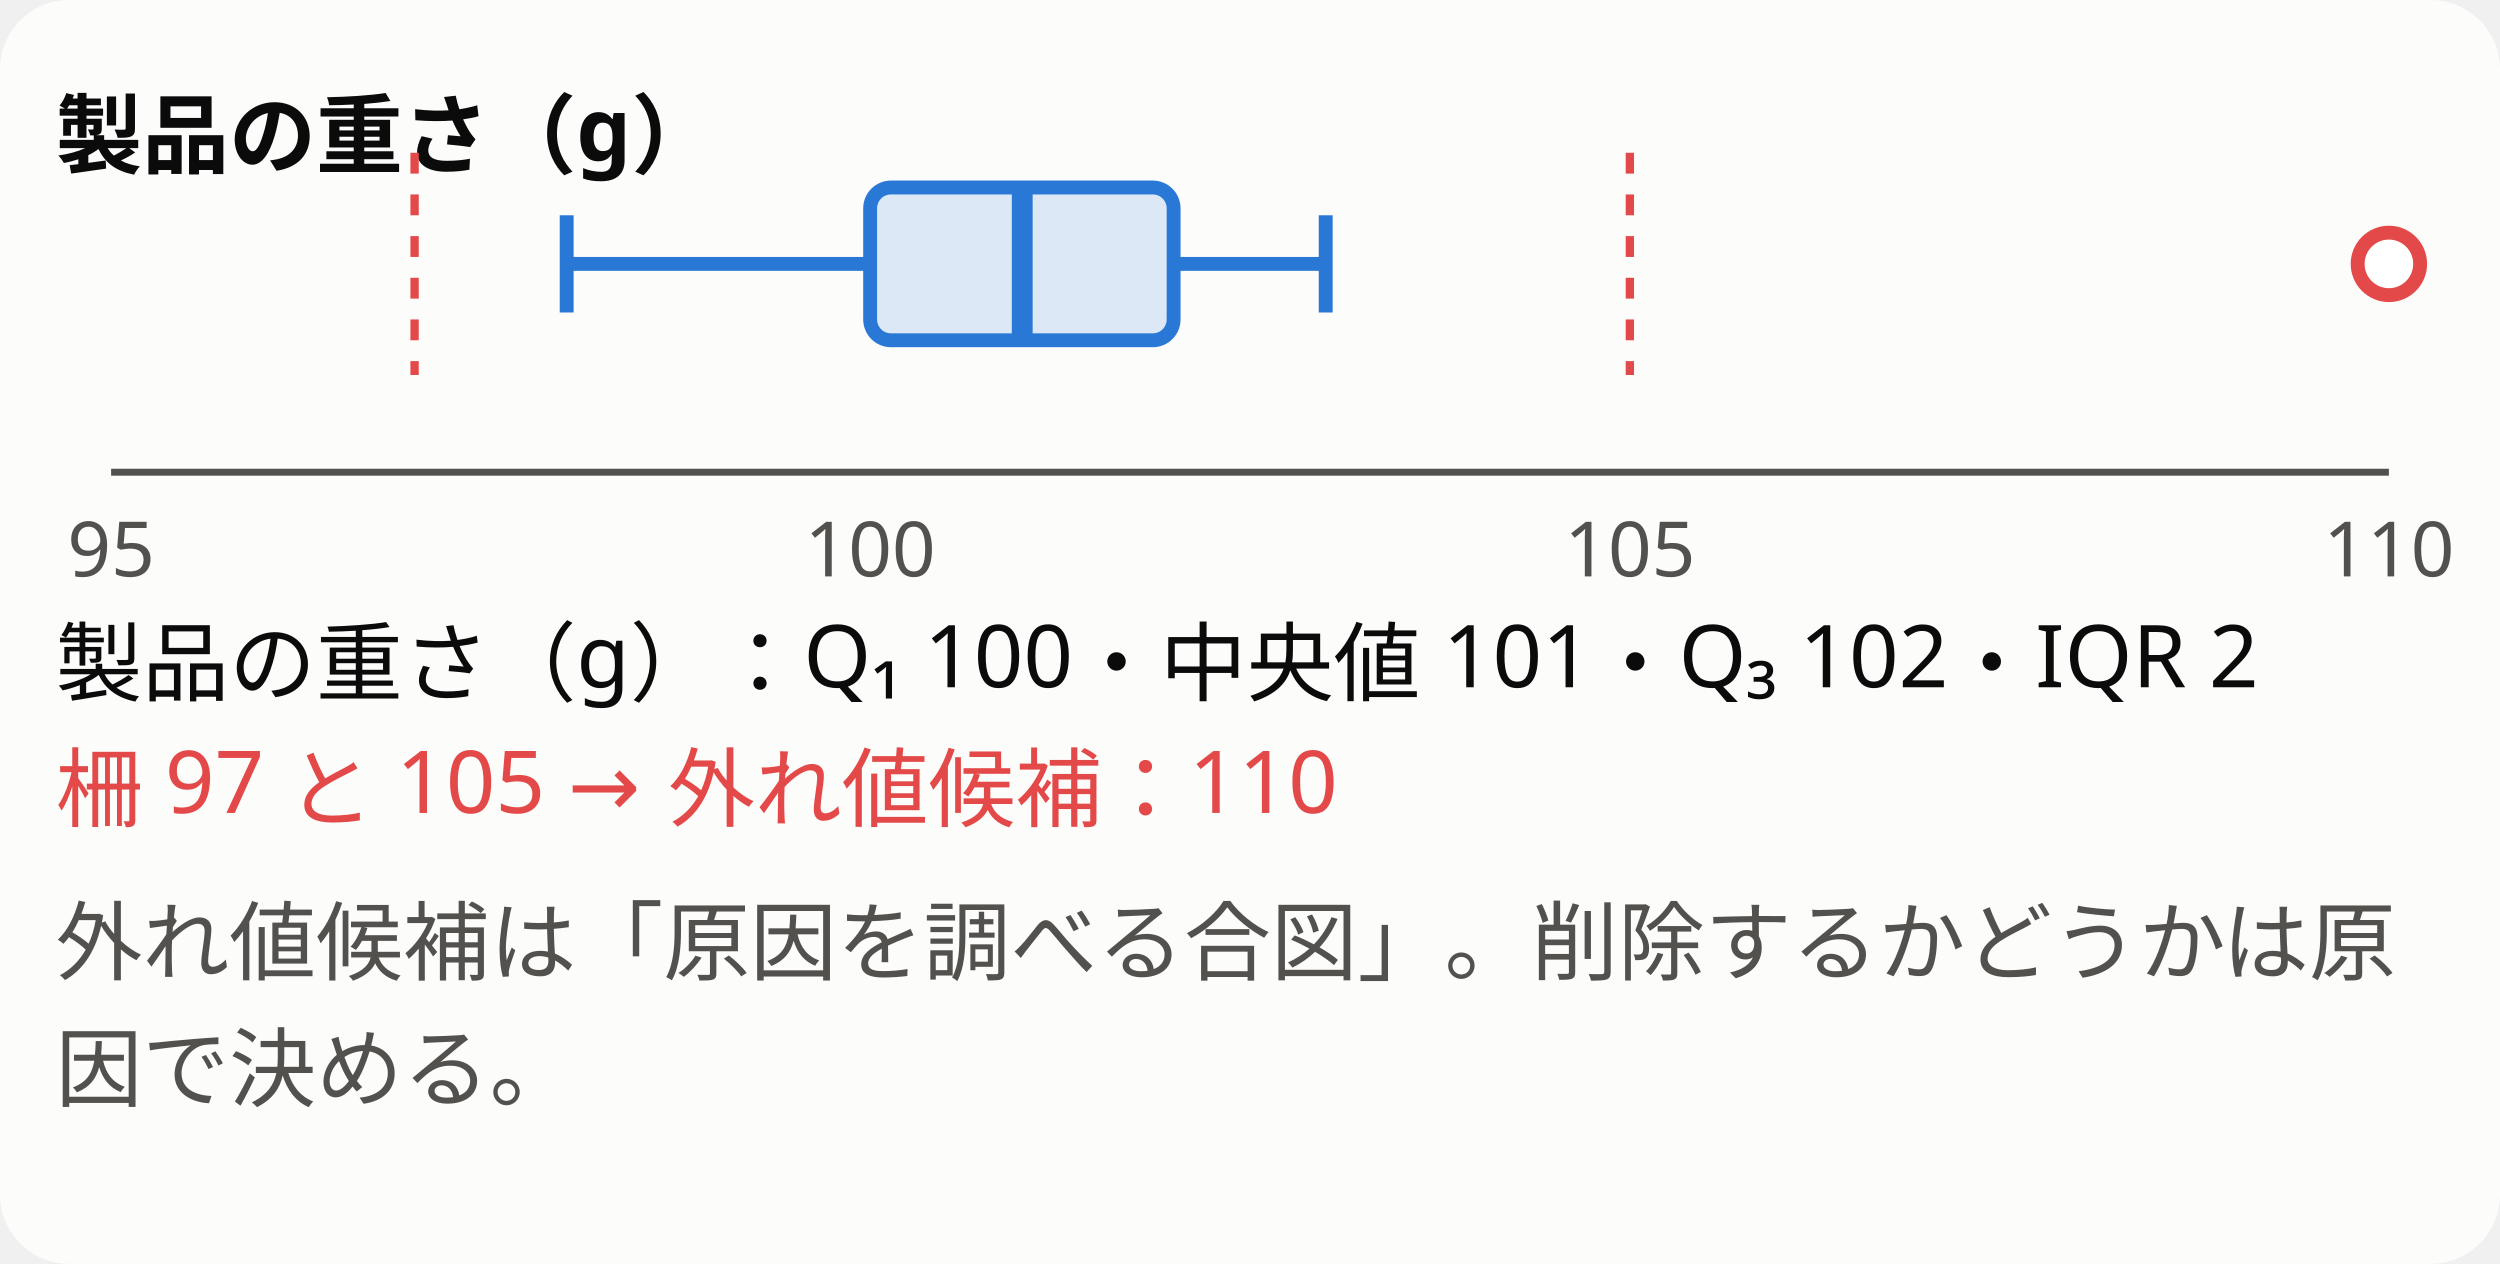
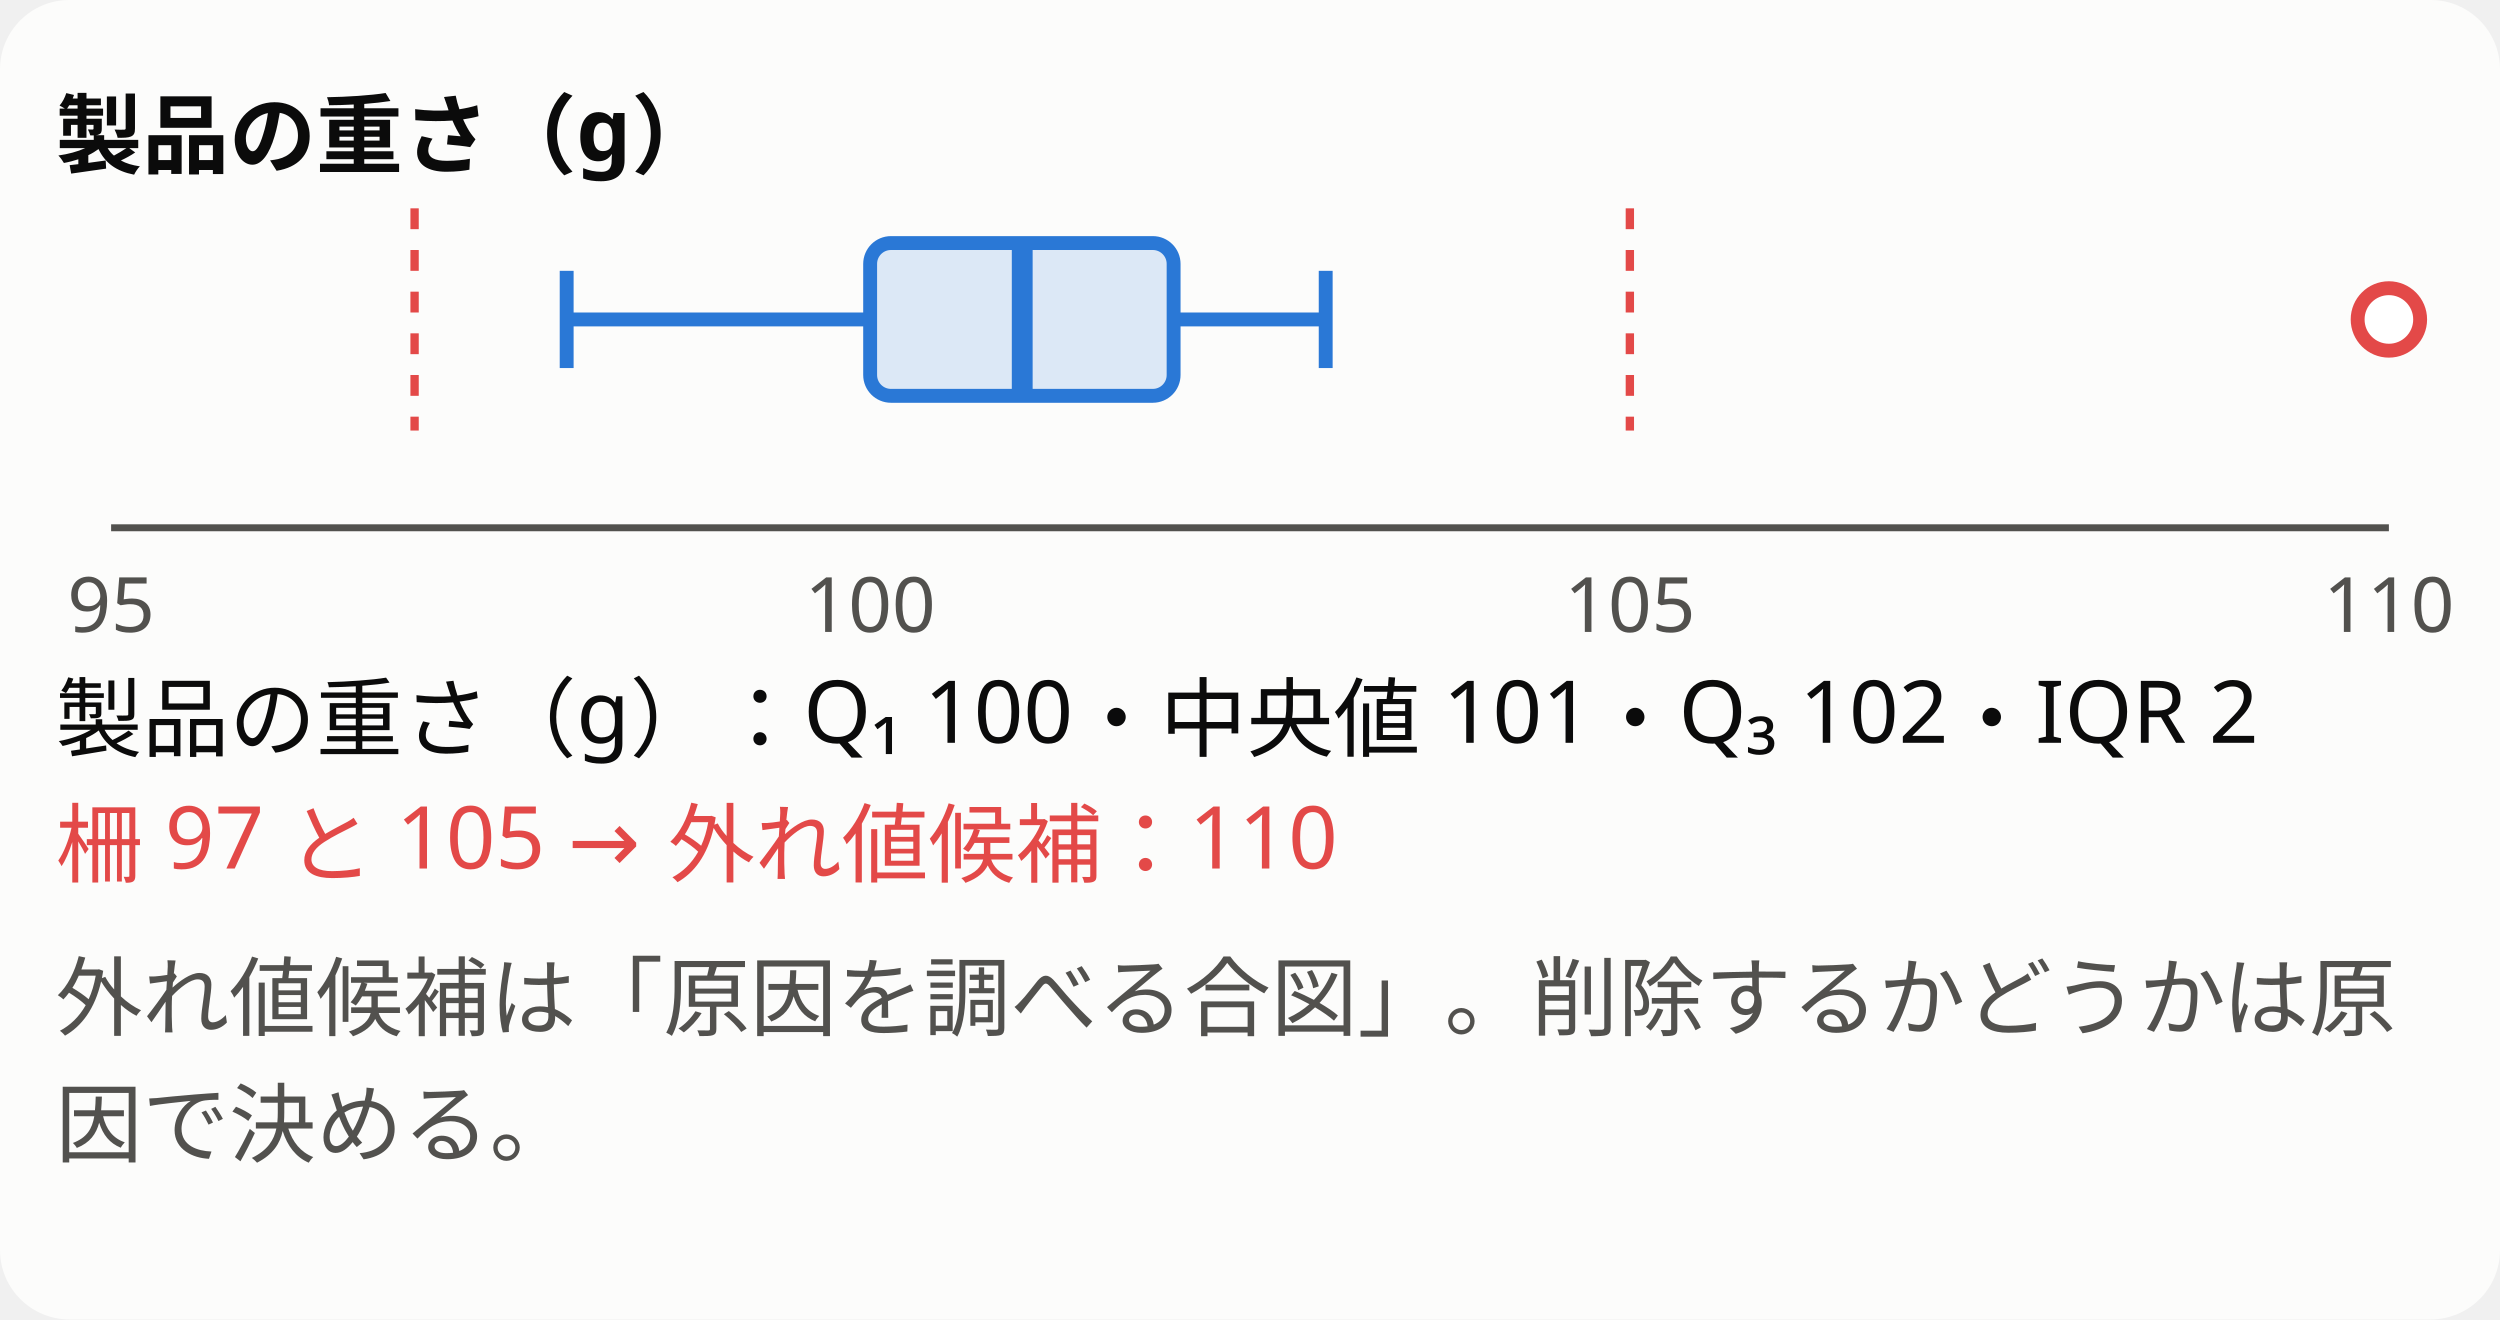
- <svg xmlns="http://www.w3.org/2000/svg" viewBox="0 0 360 182" width="360" height="182" font-family="sans-serif">
-   <rect width="360" height="182" rx="10" fill="#fcfcfb" />
+ <svg xmlns="http://www.w3.org/2000/svg" viewBox="0 0 360 190" width="360" height="190" font-family="sans-serif">
+   <rect width="360" height="190" rx="10" fill="#fcfcfb" />
  <text x="8" y="24" font-size="12.5" fill="#0b0b0b" text-anchor="start" font-weight="bold">製品の重さ（g）</text>
-   <line x1="59.7" y1="22" x2="59.7" y2="54" stroke="#e34948" stroke-width="1.2" stroke-dasharray="3 3" />
-   <line x1="234.7" y1="22" x2="234.7" y2="54" stroke="#e34948" stroke-width="1.2" stroke-dasharray="3 3" />
-   <line x1="81.6" y1="38" x2="125.3" y2="38" stroke="#2a78d6" stroke-width="2" />
-   <line x1="169.1" y1="38" x2="190.9" y2="38" stroke="#2a78d6" stroke-width="2" />
-   <line x1="81.6" y1="31" x2="81.6" y2="45" stroke="#2a78d6" stroke-width="2" />
-   <line x1="190.9" y1="31" x2="190.9" y2="45" stroke="#2a78d6" stroke-width="2" />
-   <rect x="125.3" y="27" width="43.7" height="22" rx="3" fill="#2a78d6" fill-opacity="0.15" />
-   <rect x="125.3" y="27" width="43.7" height="22" rx="3" fill="none" stroke="#2a78d6" stroke-width="2" />
-   <line x1="147.2" y1="27" x2="147.2" y2="49" stroke="#2a78d6" stroke-width="3" />
-   <circle cx="344" cy="38" r="4.5" fill="#ffffff" stroke="#e34948" stroke-width="2" />
-   <line x1="16" y1="68" x2="344" y2="68" stroke="#52514e" stroke-width="1" />
-   <text x="16" y="83" font-size="11" fill="#52514e" text-anchor="middle">95</text>
-   <text x="125.3" y="83" font-size="11" fill="#52514e" text-anchor="middle">100</text>
-   <text x="234.7" y="83" font-size="11" fill="#52514e" text-anchor="middle">105</text>
-   <text x="344" y="83" font-size="11" fill="#52514e" text-anchor="middle">110</text>
-   <text x="8" y="100" font-size="12.5" fill="#0b0b0b" text-anchor="start">製品の重さ（g）：Q₁ 100・中央値 101・Q₃ 102・IQR 2</text>
-   <text x="8" y="118.1" font-size="12.5" fill="#e34948" text-anchor="start">柵 97 と 105 → 外れ値候補：110</text>
-   <text x="8" y="140.2" font-size="12.5" fill="#52514e" text-anchor="start">外れ値候補は「原因を調べる合図」。削除するかどうかは原</text>
-   <text x="8" y="158.4" font-size="12.5" fill="#52514e" text-anchor="start">因で決める。</text>
+   <line x1="59.7" y1="30" x2="59.7" y2="62" stroke="#e34948" stroke-width="1.2" stroke-dasharray="3 3" />
+   <line x1="234.7" y1="30" x2="234.7" y2="62" stroke="#e34948" stroke-width="1.2" stroke-dasharray="3 3" />
+   <line x1="81.6" y1="46" x2="125.3" y2="46" stroke="#2a78d6" stroke-width="2" />
+   <line x1="169.1" y1="46" x2="190.9" y2="46" stroke="#2a78d6" stroke-width="2" />
+   <line x1="81.6" y1="39" x2="81.6" y2="53" stroke="#2a78d6" stroke-width="2" />
+   <line x1="190.9" y1="39" x2="190.9" y2="53" stroke="#2a78d6" stroke-width="2" />
+   <rect x="125.3" y="35" width="43.7" height="22" rx="3" fill="#2a78d6" fill-opacity="0.15" />
+   <rect x="125.3" y="35" width="43.7" height="22" rx="3" fill="none" stroke="#2a78d6" stroke-width="2" />
+   <line x1="147.2" y1="35" x2="147.2" y2="57" stroke="#2a78d6" stroke-width="3" />
+   <circle cx="344" cy="46" r="4.5" fill="#ffffff" stroke="#e34948" stroke-width="2" />
+   <line x1="16" y1="76" x2="344" y2="76" stroke="#52514e" stroke-width="1" />
+   <text x="16" y="91" font-size="11" fill="#52514e" text-anchor="middle">95</text>
+   <text x="125.3" y="91" font-size="11" fill="#52514e" text-anchor="middle">100</text>
+   <text x="234.7" y="91" font-size="11" fill="#52514e" text-anchor="middle">105</text>
+   <text x="344" y="91" font-size="11" fill="#52514e" text-anchor="middle">110</text>
+   <text x="8" y="108" font-size="12.5" fill="#0b0b0b" text-anchor="start">製品の重さ（g）：Q₁ 100・中央値 101・Q₃ 102・IQR 2</text>
+   <text x="8" y="126.1" font-size="12.5" fill="#e34948" text-anchor="start">柵 97 と 105 → 外れ値候補：110</text>
+   <text x="8" y="148.2" font-size="12.5" fill="#52514e" text-anchor="start">外れ値候補は「原因を調べる合図」。削除するかどうかは原</text>
+   <text x="8" y="166.4" font-size="12.5" fill="#52514e" text-anchor="start">因で決める。</text>
</svg>
